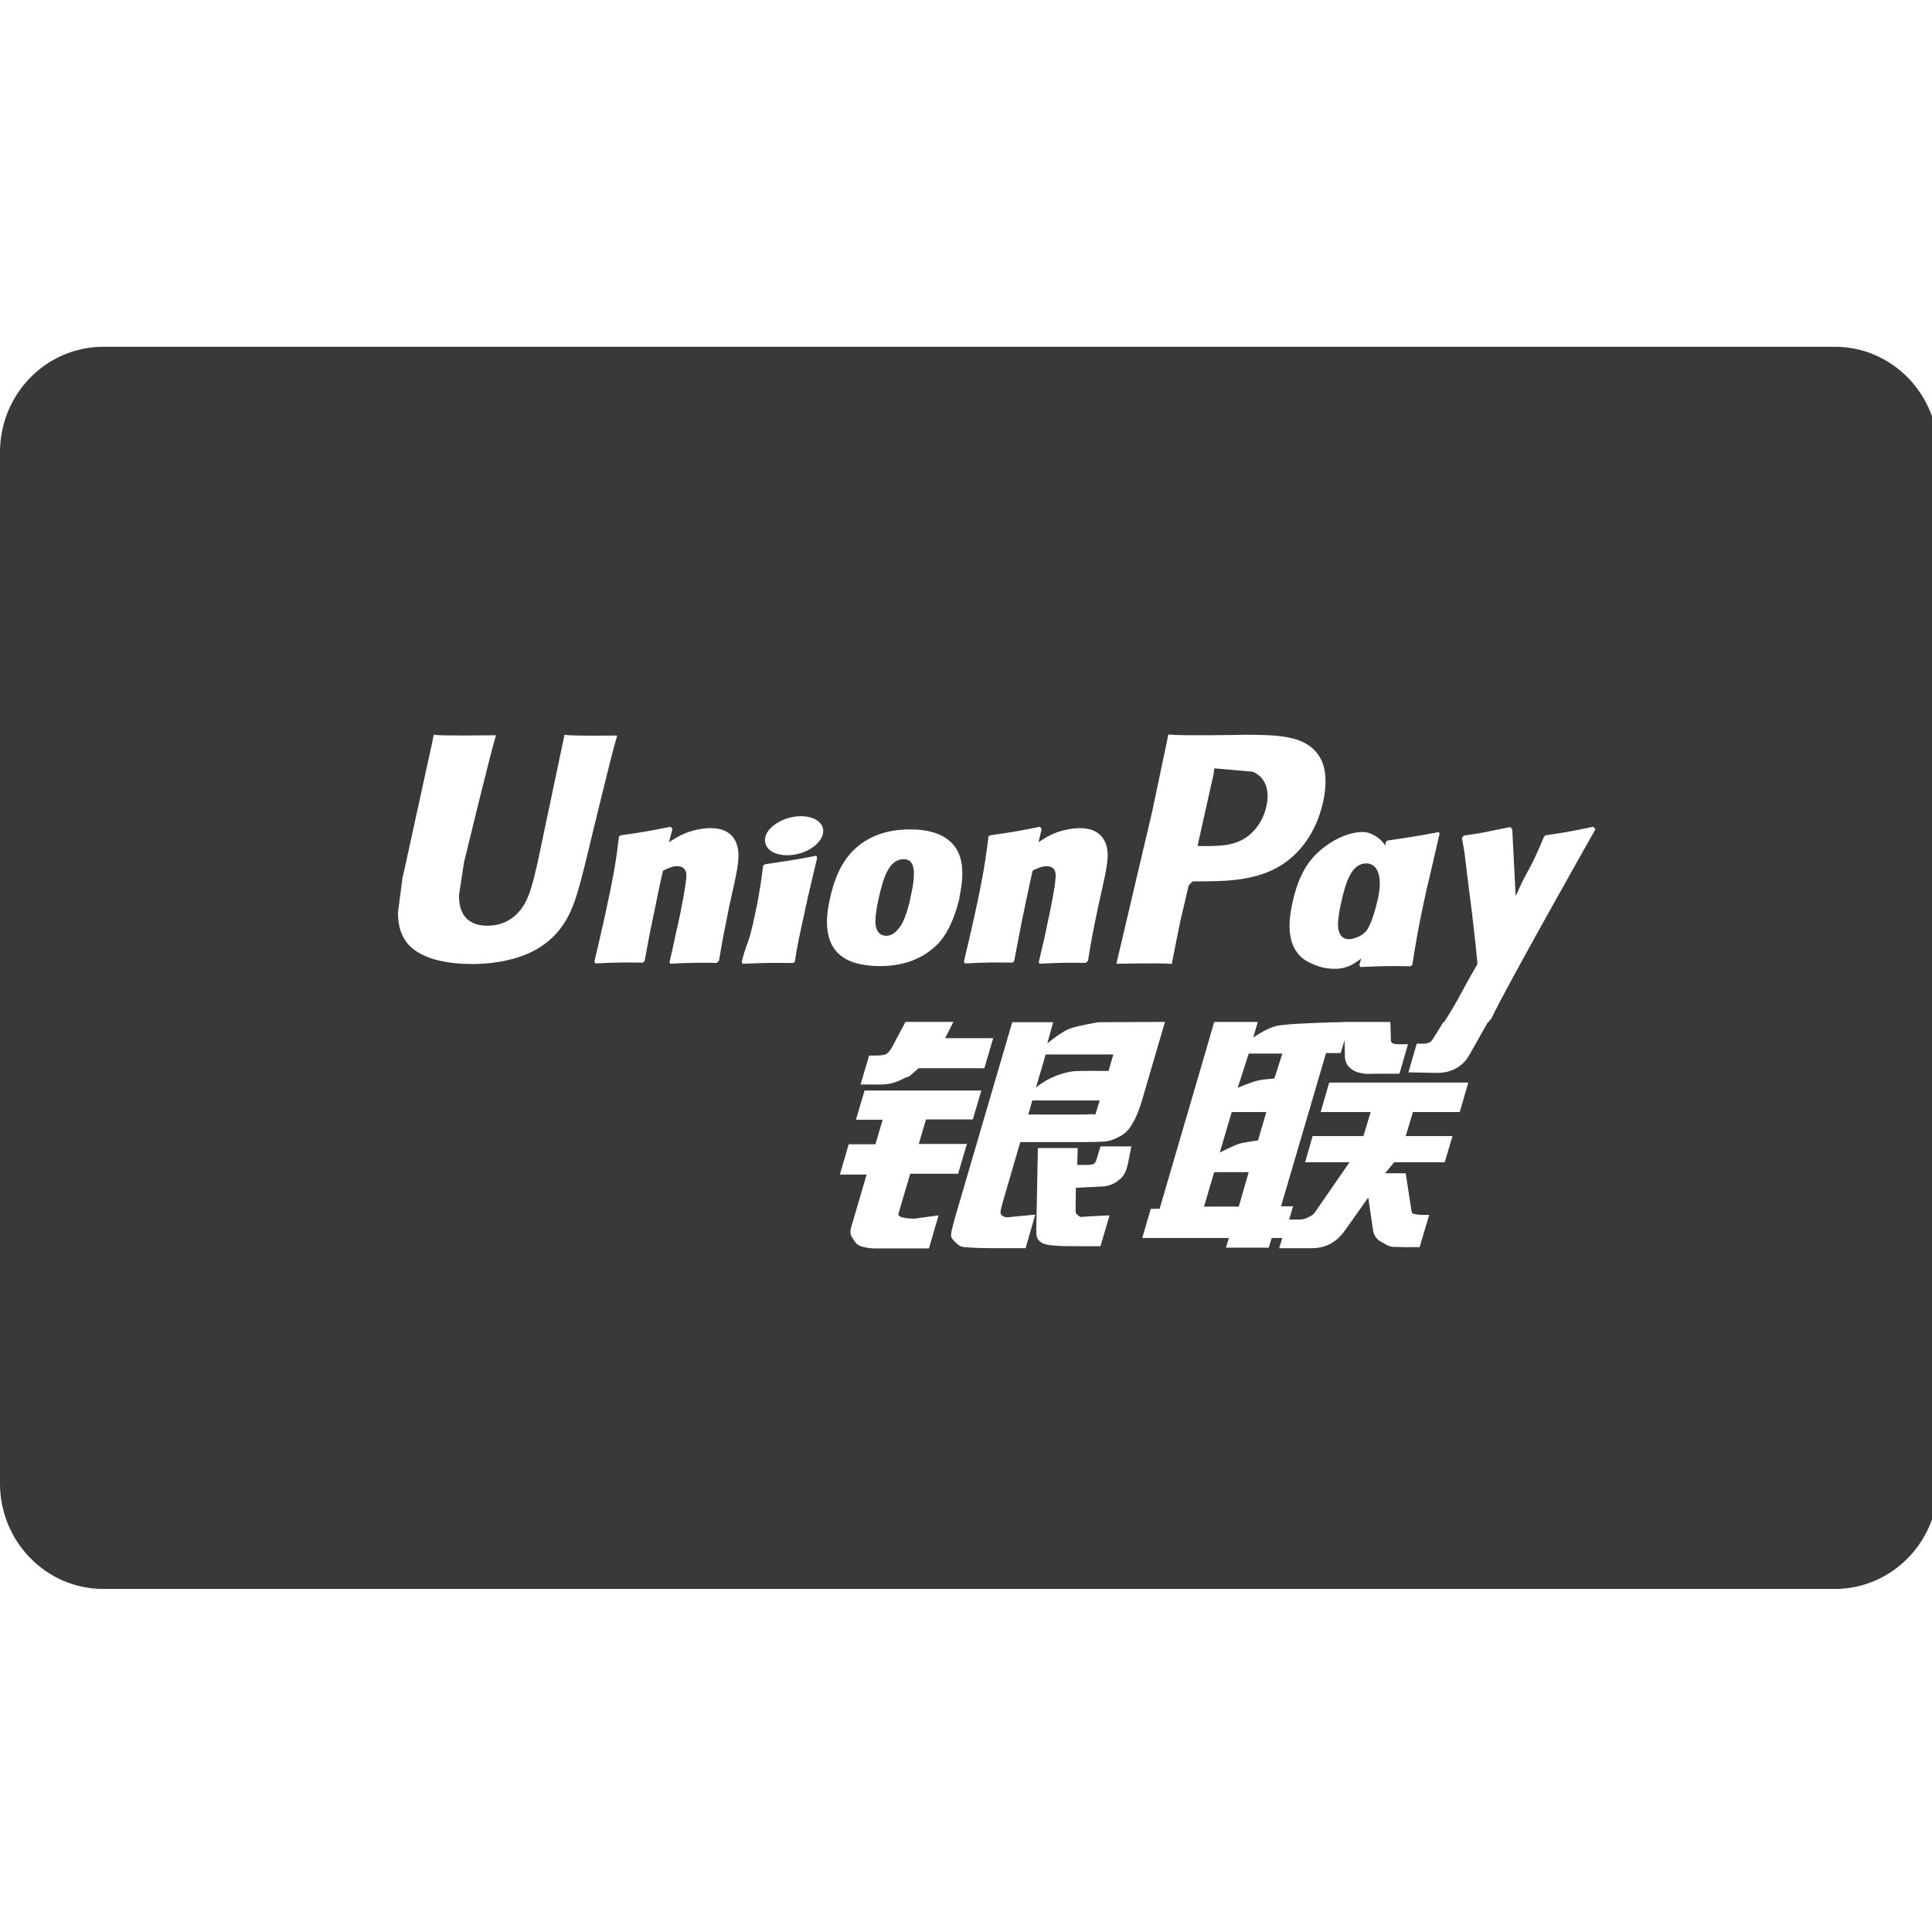
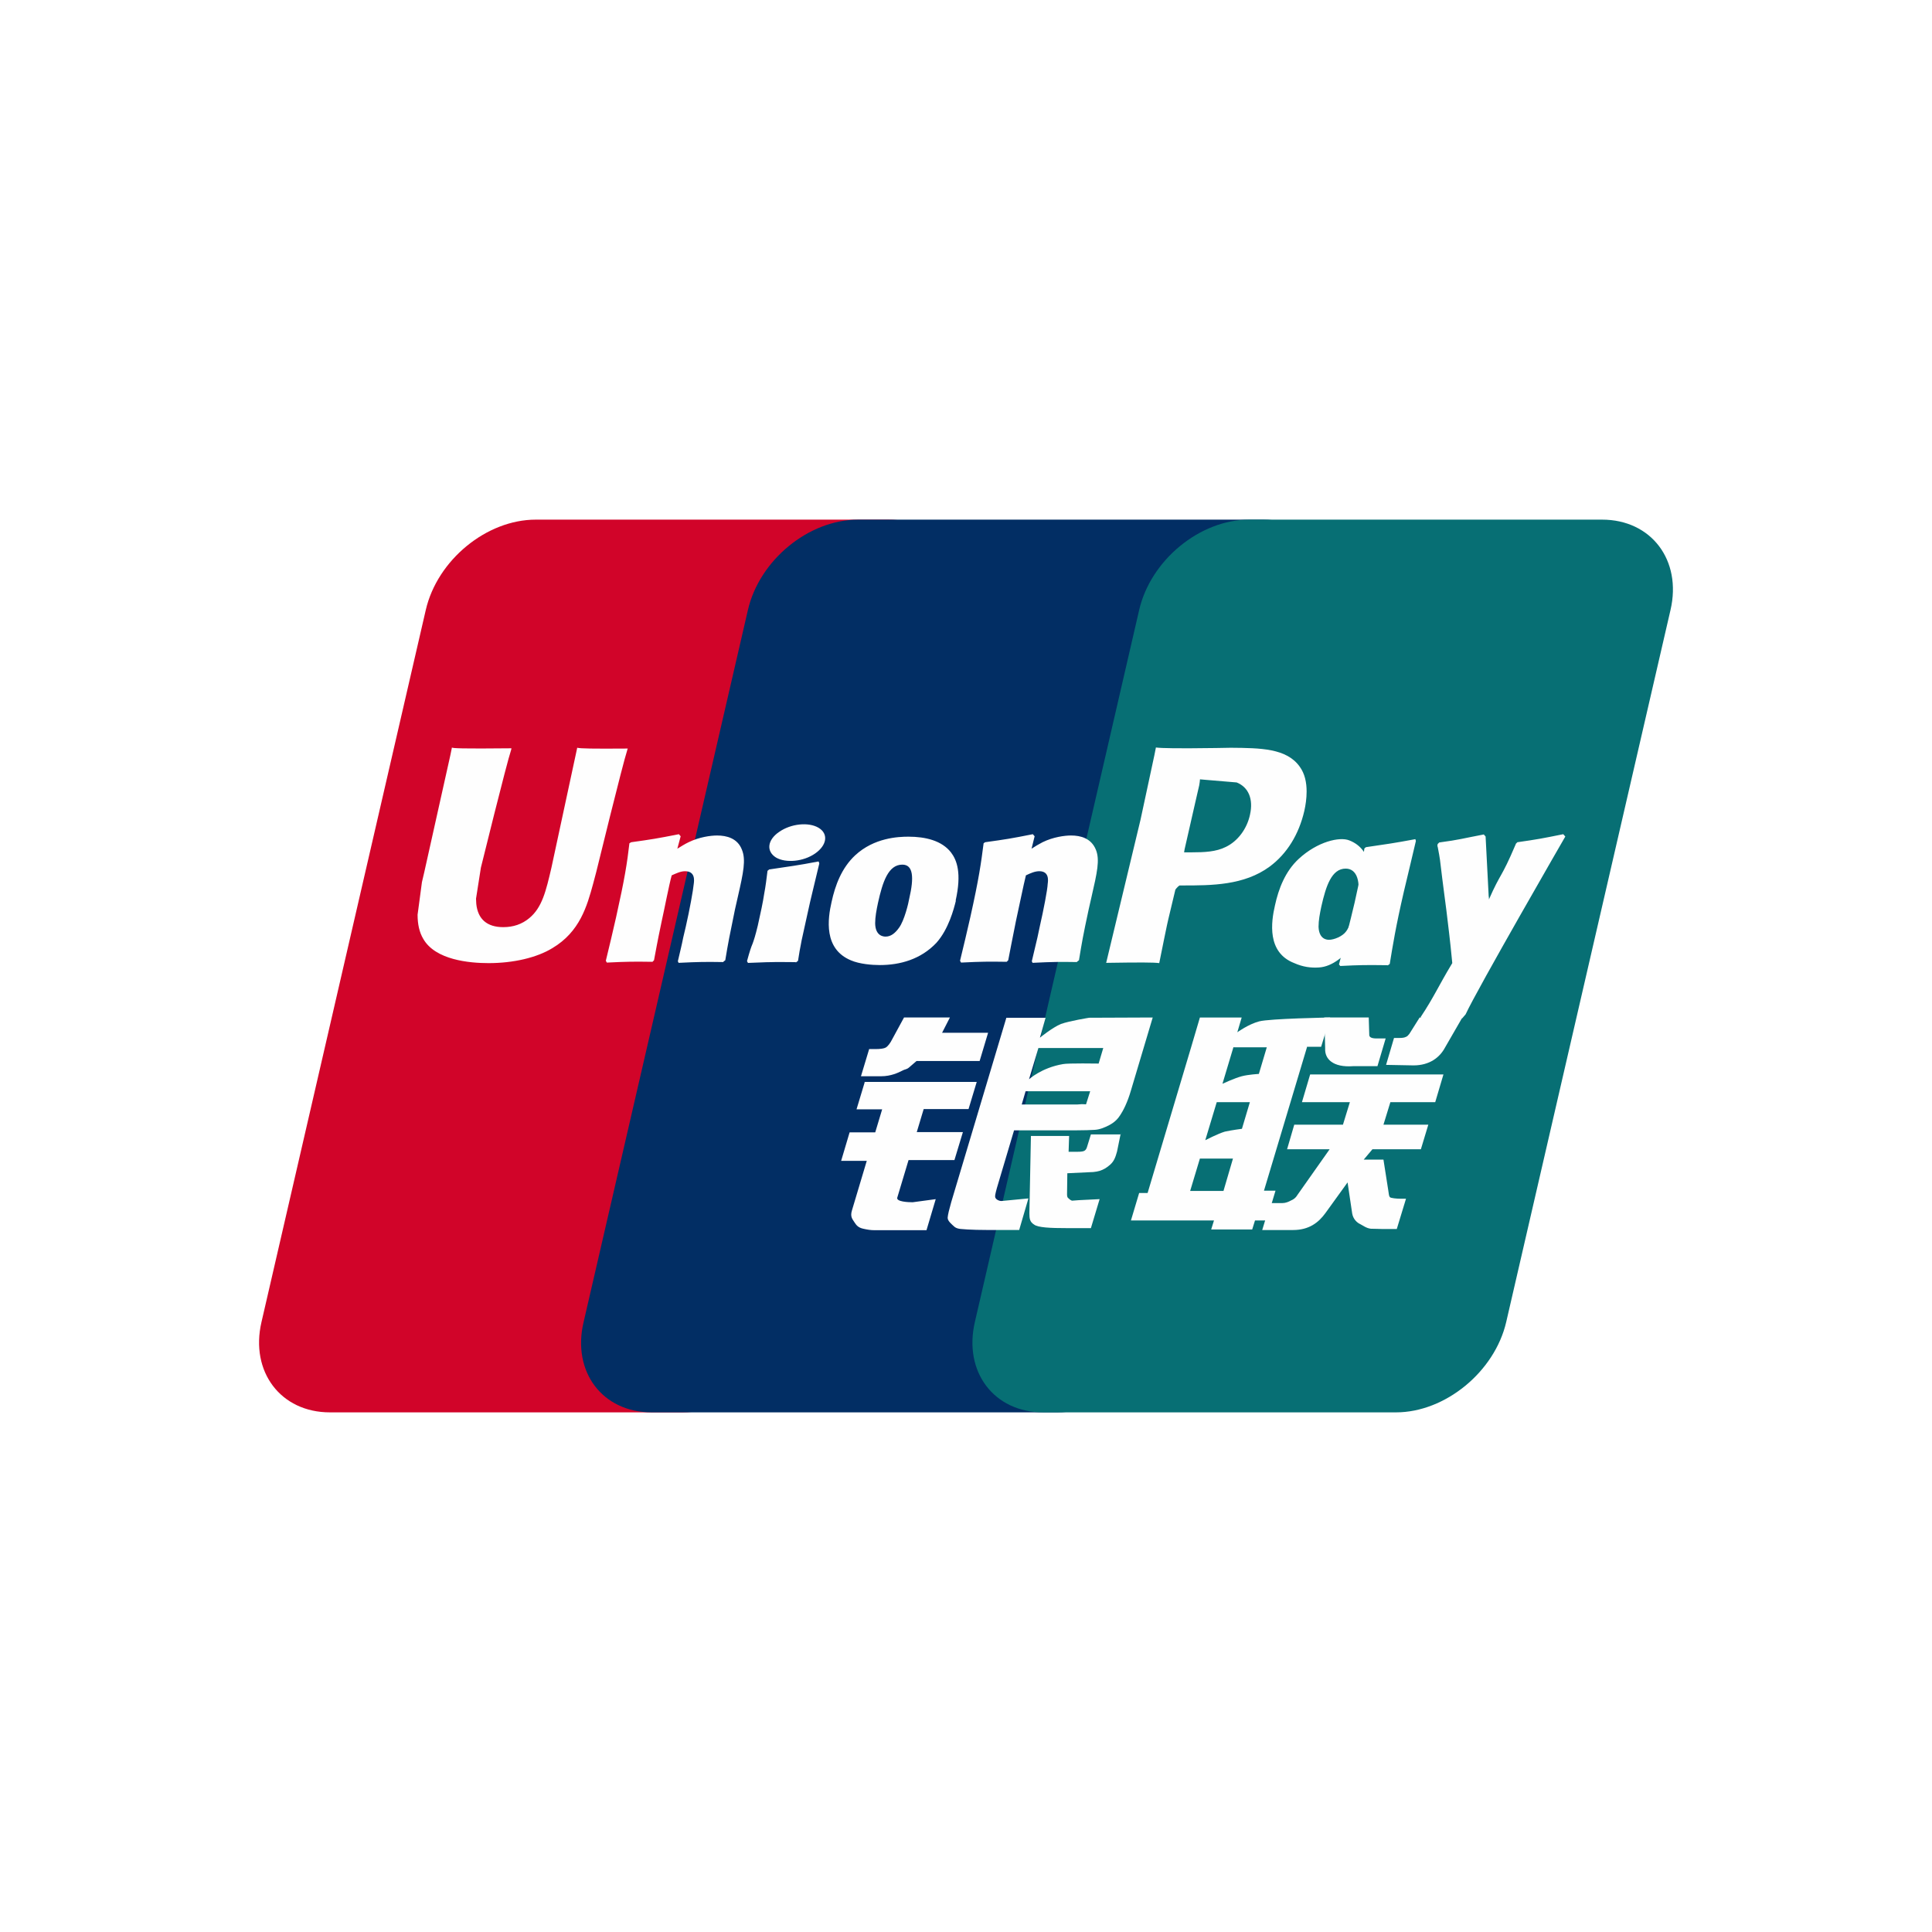
- <svg xmlns="http://www.w3.org/2000/svg" height="1em" width="1em" fill="currentColor" viewBox="0 -140 780 780" enable-background="new 0 0 780 500" version="1.1" xml:space="preserve">
-   <polygon points="486.1 347.13 500.13 347.13 504.13 333.22 490.2 333.22" fill="#393939" />
-   <path d="m497.32 308.85l-4.858 16.469s5.291-2.782 8.206-3.673c2.915-0.667 7.232-1.225 7.232-1.225l3.348-11.46h-14.034l0.106-0.111z" fill="#393939" />
-   <path d="m504.18 285.26l-4.481 13.907s5.003-2.153 7.816-2.838c2.813-0.687 6.983-0.882 6.983-0.882l3.23-10.09h-13.445l-0.103-0.097z" fill="#393939" />
-   <path d="m418.18 299.17s5.29-5.005 14.36-6.562c2.051-0.445 15.007-0.225 15.007-0.225l1.944-6.676h-27.316l-3.996 13.575 1e-3 -0.112z" fill="#393939" />
-   <path d="m443.87 304.29h-27.1l-1.619 5.675h23.537c2.807-0.334 3.347 0.111 3.562-0.111l1.728-5.563h-0.108v-1e-3z" fill="#393939" />
-   <path d="m367.78 221.44c-0.324 2.002-2.052 9.458-4.319 12.574-1.62 2.336-3.456 3.783-5.615 3.783-0.647 0-4.319 0-4.426-5.675 0-2.781 0.539-5.675 1.187-8.79 1.944-9.013 4.319-16.467 10.257-16.467 4.643-1e-3 4.966 5.562 2.916 14.575z" fill="#393939" />
-   <path d="m556.26 222.93c-0.432 1.891-2.16 9.457-4.427 12.573-1.513 2.225-5.183 3.672-7.233 3.672-0.647 0-4.211 0-4.427-5.562 0-2.783 0.539-5.675 1.187-8.791 1.944-8.79 4.32-16.245 10.258-16.245 4.643 0 6.693 5.452 4.643 14.465v-0.112h-1e-3z" fill="#393939" />
-   <path d="m511.29 185.45c-1.295 6.12-5.182 11.35-10.147 13.797-4.104 2.113-9.07 2.336-14.252 2.336h-3.348l0.216-1.335s6.155-27.594 6.155-27.483l0.215-1.447 0.108-1.112 2.482 0.223s12.74 1.112 12.957 1.112c4.967 2.004 7.127 7.122 5.614 13.909z" fill="#393939" />
-   <path d="m740.77 0h-699.05c-23.035 0-41.725 19.07-41.725 42.596v416.31c0 23.53 18.681 42.596 41.725 42.596h699.05c23.035 0 41.726-19.07 41.726-42.596v-416.31c0-23.53-18.682-42.596-41.726-42.596zm-187.64 196.45c2.846 1.131 4.789 2.873 6.162 4.934 0.062-0.48 0.125-0.967 0.188-1.464l0.648-0.556c8.961-1.337 11.443-1.67 20.837-3.45l0.216 0.778c-1.729 7.344-3.347 14.577-5.075 21.808-3.454 15.243-4.641 23.033-5.937 31.044l-0.864 0.667v-0.112c-9.07-0.111-11.66-0.111-19.976 0.334l-0.539-0.667 0.721-2.798c-2.86 2.338-5.933 3.923-9.23 4.112-3.347 0.223-6.692-0.223-10.364-1.891-11.553-4.562-9.718-17.692-8.097-24.813 1.51-7.121 4.318-14.575 9.933-19.916 7.988-7.565 17.382-9.68 21.377-8.01zm-87.945-8.889c0-0.111 5.83-27.705 5.83-27.705s0.432-2.113 0.647-3.338c2.59 0.333 9.068 0.445 25.265 0.223l6.262-0.112c12.632 0.112 23.537 0.223 29.043 8.123 2.16 3.004 2.915 6.787 2.915 10.682 0 3.003-0.432 5.896-0.971 8.344-2.268 10.014-7.234 18.359-14.575 23.923-10.798 8.123-24.509 8.123-36.71 8.123h-1.297c-0.863 0.555-1.726 1.78-1.726 1.78-0.108 0.445-2.916 12.462-2.916 12.462-0.108 0-3.346 16.355-3.887 19.137-2.483-0.334-8.206-0.334-22.35-0.112 0.65-2.781 14.47-61.53 14.47-61.53zm-71.706 41.939c3.671-16.801 4.535-23.254 5.613-31.822l0.647-0.445c8.64-1.224 10.798-1.558 20.082-3.449l0.757 0.89-1.296 5.341c1.513-1.001 3.132-2.003 4.644-2.782 4.427-2.226 9.285-2.893 11.982-2.893 4.104 0 8.531 1.225 10.474 6.12 1.728 4.339 0.541 9.68-1.835 20.251l-1.188 5.341c-2.482 11.794-2.807 13.908-4.104 21.919l-0.862 0.667 0.107 0.112c-7.449-0.112-10.041-0.112-18.786 0.333l-0.324-0.668c0.756-3.45 1.62-6.787 2.375-10.237l0.971-4.673c1.621-7.231 3.24-15.8 3.348-18.358 0.216-1.558 0.647-5.452-3.563-5.452-1.835 0-3.777 0.889-5.613 1.779-0.972 3.895-3.132 14.799-4.212 19.694-2.051 10.459-2.267 11.683-3.238 16.802l-0.647 0.667c-7.665-0.111-10.364-0.111-19.218 0.334l-0.432-0.779c1.512-6.229 2.914-12.461 4.318-18.692zm7.5 49.641l-3.563 12.127h-26.56l-2.915 2.561c-1.296 1.225-1.619 0.779-3.24 1.67-1.51 0.777-4.642 2.335-8.745 2.335h-8.529l3.454-11.682h2.592c2.16 0 3.672-0.224 4.427-0.668 0.864-0.557 1.836-1.78 2.807-3.783l4.858-9.124h19.327l-3.291 6.564h19.378zm-166.35-64.096c-2.592 9.68-5.614 20.695-17.167 27.705-6.586 4.116-16.411 6.454-26.884 6.454-8.098 0-22.458-1.335-27.532-10.459-1.62-2.783-2.375-6.231-2.375-10.348l1.834-14.021 0.973-4.227 11.014-50.406s0.539-2.781 0.648-3.226c0.216 0.333 3.993 0.557 25.048 0.333 0 0.111 0 0.334-0.107 0.667-1.943 5.897-12.741 50.627-12.741 50.627 0 0.11-2.051 13.352-2.051 13.352l0.109 2.226c0.647 6.564 4.534 10.013 11.336 10.013 4.21 0 7.882-1.223 11.013-3.894 5.398-4.562 7.018-11.684 9.286-21.586 0 0 10.365-49.068 10.904-51.738v0.112c1.511 0.334 5.938 0.445 21.27 0.334-0.109 0.111-0.109 0.333-0.216 0.667-1.943 6.008-13.064 52.406-13.064 52.406l-1.298 5.009zm60.939 5.666l-1.187 5.341c-2.376 11.794-2.807 13.908-4.104 21.919l-0.863 0.667 0.107 0.112h1e-3 -1e-3c-7.45-0.112-10.149-0.112-18.894 0.333l-0.325-0.668c0.756-3.45 1.619-6.787 2.267-10.237l1.08-4.673c1.619-7.231 3.131-15.8 3.347-18.358 0.216-1.558 0.647-5.452-3.672-5.452-1.835 0-3.67 0.889-5.613 1.779-1.081 3.895-3.132 14.799-4.212 19.694-2.16 10.459-2.267 11.683-3.239 16.802l-0.648 0.667c-7.666-0.111-10.364-0.111-19.218 0.334l-0.432-0.779c1.512-6.231 2.915-12.462 4.319-18.693 3.67-16.801 4.643-23.254 5.613-31.822l0.756-0.445c8.638-1.224 10.689-1.558 20.082-3.449l0.755 0.89-1.403 5.341c1.619-1.001 3.131-2.003 4.75-2.782 4.427-2.226 9.286-2.893 11.985-2.893 4.102 0 8.637 1.225 10.473 6.12 1.731 4.341 0.65 9.681-1.724 20.252zm31.723-3.309c-0.864 3.672-1.728 7.343-2.483 11.016-1.621 7.789-2.376 10.682-2.699 12.795-0.432 2.003-0.541 3.005-1.189 7.01l-0.432 0.333-0.432 0.334-0.216-0.112c-4.534 0-7.449-0.111-10.255 0-2.808 0-5.507 0.223-9.718 0.334l-0.216-0.334-0.216-0.445c1.188-4.451 1.728-6.008 2.375-7.566 0.54-1.558 1.079-3.115 2.16-7.677 1.294-5.898 2.159-10.015 2.698-13.687 0.648-3.45 0.972-6.453 1.404-9.903l0.323-0.222 0.324-0.334c4.536-0.668 7.343-1.113 10.258-1.558 2.916-0.445 5.938-1.001 10.581-1.891l0.216 0.445 0.107 0.445-2.59 11.017zm0.88-15.357c-4.966 3.561-12.416 4.229-16.518 1.78-4.211-2.67-3.672-7.565 1.295-11.015 4.967-3.56 12.417-4.34 16.627-1.78 4.211 2.558 3.562 7.454-1.404 11.015zm6.887 20.844c1.512-7.121 4.211-14.577 9.933-20.028 7.99-7.566 18.138-8.011 22.458-8.011 7.125 0 14.035 1.668 17.922 6.787 2.483 3.337 4.534 8.901 1.944 20.696h0.106c-0.864 3.672-3.131 12.351-8.205 18.137-6.586 7.121-15.332 9.568-23.861 9.568-3.347 0-8.53-0.444-12.092-2.001-11.661-4.898-9.825-17.916-8.205-25.148zm39.977 141.13h-21.81c-1.726 0-3.022-0.223-4.966-0.668-1.836-0.444-2.699-1.335-3.454-2.559-0.757-1.335-2.053-2.338-1.189-5.23l6.262-21.362h-10.796l3.563-12.239h10.796l2.915-9.902h-10.795l3.456-11.685-0.216-0.11h47.396l-3.456 11.684h-18.894l-2.914 9.901h19.434l-3.563 12.018h-19.327l-4.75 16.134c-0.539 1.78 4.643 2.003 6.478 2.003l9.717-1.336-3.887 13.351zm80.264-33.83c-0.646 2.337-1.187 4.118-2.915 5.675-1.835 1.559-3.886 3.227-8.852 3.227l-9.178 0.445-0.108 8.457c-0.107 2.335 0.541 2.112 0.863 2.558 0.433 0.445 0.756 0.558 1.188 0.78l2.915-0.224 8.747-0.444-3.672 12.462h-10.041c-7.018 0-12.309-0.224-13.929-1.558-1.727-1.113-1.942-2.448-1.942-4.896l0.646-33.157h16.088l-0.216 6.787h3.886c1.297 0 2.27-0.111 2.809-0.445 0.539-0.333 0.864-0.89 1.08-1.669l1.619-5.34h12.479l0.045-0.223 0.109 0.223h-0.154l-1.467 7.342zm1.42-15.773c-0.97 1.558-2.159 3.004-4.533 4.339-2.268 1.225-4.32 2.003-6.263 2.115-1.728 0.11-4.535 0.223-8.206 0.223h-25.804l-7.234 24.812c-0.646 2.447-0.971 3.67-0.539 4.338 0.323 0.558 1.295 1.225 2.483 1.225l11.336-1.112-3.887 13.574h-12.739c-4.104 0-7.019-0.111-9.07-0.224-1.943-0.221-3.996 0-5.399-1.111-1.187-1.112-3.022-2.559-2.915-4.006 0.109-1.335 0.648-3.561 1.513-6.676l23.212-79.223h16.52l-2.375 8.568s5.182-4.339 8.853-5.898c3.671-1.335 11.876-2.67 11.876-2.67l26.776-0.11-9.177 31.377c-1.512 5.34-3.348 8.79-4.428 10.459zm132.61-5.441h-18.894l-2.915 9.681h18.894l-3.132 10.569h-20.405l-3.67 4.45h8.313l2.051 13.353c0.216 1.335 0.216 2.225 0.646 2.782 0.434 0.445 2.917 0.668 4.319 0.668h2.483l-3.886 13.018h-6.371c-0.971 0-2.483-0.111-4.534-0.111-1.944-0.224-3.238-1.336-4.534-2.003-1.188-0.557-2.915-2.003-3.347-4.562l-1.944-13.353-9.285 13.13c-2.916 4.116-6.909 7.344-13.712 7.344h-12.955l1.231-4.129h-4.271l-1.188 3.895h-17.276l1.189-3.895h-34.982l3.454-11.792h3.562l18.356-62.756 3.67-12.685h17.6l-1.836 6.342s4.642-3.448 9.178-4.674c3.581-0.989 20.946-1.468 27.444-1.618l-0.049-0.05h18.786l0.216 7.232c-0.106 1.224 0.864 1.78 3.131 1.78h3.779l-3.454 11.906h-10.149c-8.745 0.668-12.093-3.227-11.877-7.566l-0.146-5.95-1.553 5.171h-6.046l0.107 0.111-18.139 61.753h4.859l-1.581 5.351h4.405c1.403 0 2.699-0.555 3.67-1.112 0.972-0.445 1.836-0.89 2.699-2.335l13.604-19.695h-17.924l3.023-10.569h20.514l2.915-9.681h-20.188l3.453-11.906h56.145l-3.453 11.906zm12.79-37.747l-1.404 1.67h-0.148l-7.115 12.589c-2.269 4.339-6.587 7.677-13.281 7.677l-11.553-0.223 3.348-11.571h2.267c1.188 0 2.051-0.111 2.699-0.445 0.648-0.223 0.973-0.668 1.512-1.335l4.319-7.01h0.549l-0.086-0.239c5.83-9.011 7.232-12.904 13.28-23.142-1.079-11.461-1.62-15.132-2.483-22.698-0.54-4.451-1.188-9.013-1.728-13.576-1.08-9.235-0.863-7.9-1.943-13.796l-0.109-0.112c0-0.333 0-0.667 0.109-1.001l0.646-0.668c8.855-1.224 9.069-1.558 18.787-3.449l0.755 0.89 1.297 25.592c0.108 0.557 0.108 0.89 0.108 1.447 5.073-11.794 4.966-8.568 11.229-23.588v0.111c0-0.223 0.107-0.333 0.107-0.445l0.647-0.668c8.422-1.224 10.149-1.558 19.327-3.449l0.755 0.89 0.109 0.11c0-1e-3 -37.142 65.647-42 76.439z" fill="#393939" />
+ <svg xmlns="http://www.w3.org/2000/svg" width="1em" height="1em" viewBox="0 -140 780 780" enable-background="new 0 0 780 500" version="1.1" xml:space="preserve">
+   <path d="m216.4 69.791h142.39c19.87 0 32.287 16.406 27.63 36.47l-66.333 287.48c-4.656 20.063-24.629 36.47-44.498 36.47h-142.39c-19.87 0-32.287-16.406-27.63-36.47l66.331-287.48c4.657-20.168 24.526-36.47 44.395-36.47h0.104z" fill="#D10429" />
+   <path d="m346.34 69.791h163.82c19.867 0 10.865 16.406 6.209 36.47l-66.334 287.48c-4.658 20.063-3.209 36.47-23.078 36.47h-163.81c-19.972 0-32.287-16.406-27.527-36.47l66.334-287.48c4.656-20.168 24.524-36.47 44.498-36.47h-0.104z" fill="#022E64" />
+   <path d="m504.41 69.791h142.39c19.869 0 32.287 16.406 27.631 36.47l-66.334 287.48c-4.656 20.063-24.629 36.47-44.498 36.47h-142.39c-19.973 0-32.288-16.406-27.631-36.47l66.334-287.48c4.656-20.168 24.525-36.47 44.393-36.47h0.105z" fill="#076F74" />
+   <path d="m480.5 340.81h13.453l3.828-13.063h-13.35l-3.931 13.063zm10.762-35.95l-4.658 15.467s5.072-2.613 7.865-3.449c2.795-0.627 6.934-1.15 6.934-1.15l3.207-10.763h-13.451l0.103-0.105zm6.726-22.153l-4.449 14.839s4.967-2.3 7.76-3.029c2.795-0.732 6.934-0.941 6.934-0.941l3.207-10.764h-13.348l-0.104-0.105zm29.7 0l-17.385 57.997h4.656l-3.621 12.018h-4.658l-1.137 3.657h-16.559l1.139-3.657h-33.529l3.311-11.076h3.416l17.594-58.938 3.518-11.913h16.867l-1.76 5.956s4.449-3.239 8.797-4.39c4.244-1.148 28.666-1.566 28.666-1.566l-3.623 11.809h-5.795l0.103 0.103z" fill="#FEFEFE" />
+   <path d="m534.59 270.79h18.006l0.207 6.792c-0.102 1.149 0.828 1.672 3.002 1.672h3.621l-3.311 11.183h-9.729c-8.381 0.627-11.59-3.03-11.383-7.106l-0.311-12.437-0.102-0.104zm2.217 53.2h-17.178l2.896-9.927h19.662l2.793-9.092h-19.35l3.311-11.182h53.812l-3.312 11.182h-18.109l-2.793 9.092h18.109l-3.002 9.927h-19.559l-3.518 4.18h7.969l1.965 12.54c0.207 1.254 0.207 2.09 0.621 2.613 0.414 0.418 2.795 0.627 4.139 0.627h2.381l-3.725 12.227h-6.107c-0.93 0-2.379-0.104-4.346-0.104-1.863-0.21-3.104-1.255-4.346-1.882-1.139-0.522-2.793-1.881-3.207-4.284l-1.863-12.54-8.9 12.331c-2.795 3.866-6.621 6.897-13.143 6.897h-12.417l3.311-10.869h4.762c1.346 0 2.588-0.521 3.52-1.045 0.93-0.418 1.758-0.836 2.586-2.193l13.038-18.498zm-187.9-27.2h45.429l-3.312 10.973h-18.11l-2.793 9.299h18.627l-3.415 11.287h-18.524l-4.553 15.152c-0.517 1.672 4.45 1.881 6.209 1.881l9.313-1.254-3.726 12.54h-20.904c-1.654 0-2.896-0.209-4.76-0.627-1.76-0.418-2.587-1.254-3.311-2.403-0.726-1.254-1.968-2.195-1.14-4.912l6.002-20.063h-10.347l3.415-11.495h10.348l2.794-9.3h-10.347l3.312-10.974-0.207-0.104zm31.387-19.835h18.626l-3.414 11.39h-25.458l-2.794 2.404c-1.242 1.15-1.552 0.732-3.105 1.568-1.447 0.73-4.449 2.193-8.382 2.193h-8.175l3.311-10.972h2.484c2.07 0 3.52-0.21 4.243-0.627 0.828-0.522 1.76-1.672 2.69-3.554l4.656-8.568h18.526l-3.208 6.27v-0.104zm35.106 18.81s5.07-4.701 13.764-6.164c1.967-0.418 14.385-0.211 14.385-0.211l1.863-6.27h-26.182l-3.83 12.75v-0.105zm24.629 4.807h-25.975l-1.551 5.329h22.559c2.691-0.313 3.209 0.104 3.416-0.104l1.654-5.225h-0.103zm-33.734-29.678h15.832l-2.275 8.047s4.967-4.075 8.484-5.539c3.52-1.254 11.383-2.508 11.383-2.508l25.664-0.104-8.795 29.469c-1.449 5.016-3.209 8.256-4.244 9.823-0.93 1.463-2.07 2.821-4.346 4.075-2.172 1.15-4.141 1.881-6.002 1.986-1.656 0.104-4.346 0.209-7.865 0.209h-24.732l-6.934 23.303c-0.619 2.299-0.93 3.447-0.516 4.074 0.309 0.523 1.24 1.15 2.379 1.15l10.865-1.045-3.725 12.749h-12.211c-3.932 0-6.727-0.104-8.693-0.21-1.862-0.208-3.83 0-5.174-1.044-1.138-1.045-2.896-2.403-2.794-3.763 0.104-1.254 0.621-3.344 1.45-6.27l22.249-74.402z" fill="#FEFEFE" />
+   <path d="m452.43 317.79l-1.449 7.105c-0.619 2.194-1.137 3.867-2.793 5.33-1.76 1.463-3.725 3.03-8.484 3.03l-8.797 0.418-0.104 7.942c-0.104 2.193 0.518 1.984 0.828 2.402 0.414 0.418 0.723 0.523 1.137 0.732l2.795-0.21 8.383-0.417-3.52 11.704h-9.623c-6.727 0-11.797-0.21-13.35-1.463-1.656-1.046-1.863-2.3-1.863-4.599l0.621-31.141h15.42l-0.207 6.374h3.725c1.242 0 2.174-0.104 2.691-0.418 0.516-0.313 0.828-0.836 1.035-1.567l1.551-5.016h12.109l-0.105-0.206zm-219.37-156c-0.517 2.508-10.451 48.592-10.451 48.592-2.174 9.3-3.726 15.989-8.9 20.273-3.001 2.508-6.52 3.657-10.555 3.657-6.52 0-10.245-3.239-10.866-9.404l-0.104-2.09s1.966-12.436 1.966-12.54c0 0 10.349-42.009 12.212-47.548 0.103-0.313 0.103-0.522 0.103-0.627-20.18 0.21-23.801 0-24.008-0.313-0.104 0.418-0.621 3.03-0.621 3.03l-10.556 47.34-0.932 3.97-1.758 13.168c0 3.866 0.724 7.105 2.277 9.718 4.863 8.569 18.627 9.823 26.388 9.823 10.038 0 19.455-2.195 25.767-6.061 11.073-6.584 13.97-16.929 16.454-26.02l1.242-4.703s10.659-43.576 12.522-49.219c0.103-0.314 0.103-0.523 0.207-0.627-14.695 0.104-18.938 0-20.387-0.314v-0.105zm59.029 86.623c-7.141-0.105-9.728-0.105-18.11 0.313l-0.311-0.627c0.724-3.24 1.552-6.374 2.173-9.614l1.035-4.389c1.552-6.792 3.001-14.839 3.208-17.242 0.207-1.463 0.62-5.12-3.519-5.12-1.759 0-3.518 0.835-5.38 1.671-1.036 3.658-3.002 13.899-4.037 18.497-2.07 9.823-2.173 10.972-3.104 15.78l-0.621 0.626c-7.347-0.104-9.934-0.104-18.42 0.314l-0.414-0.732c1.449-5.852 2.794-11.704 4.14-17.556 3.518-15.78 4.45-21.84 5.38-29.887l0.725-0.418c8.279-1.149 10.245-1.463 19.248-3.239l0.724 0.836-1.345 5.016c1.552-0.94 3.001-1.881 4.553-2.613 4.243-2.09 8.9-2.717 11.487-2.717 3.932 0 8.279 1.15 10.038 5.748 1.656 4.075 0.62 9.091-1.656 19.019l-1.138 5.016c-2.277 11.077-2.69 13.062-3.933 20.586l-0.827 0.627 0.104 0.105zm29.058 0.027c-4.346 0-7.14-0.104-9.83 0-2.691 0-5.278 0.21-9.314 0.314l-0.207-0.314-0.207-0.418c1.138-4.18 1.656-5.643 2.277-7.106 0.517-1.463 1.034-2.926 2.07-7.21 1.241-5.539 2.069-9.405 2.586-12.854 0.621-3.24 0.932-6.06 1.346-9.3l0.31-0.209 0.31-0.313c4.347-0.627 7.038-1.045 9.832-1.463s5.691-0.94 10.141-1.776l0.207 0.418 0.103 0.418-2.482 10.345c-0.828 3.449-1.656 6.897-2.38 10.346-1.554 7.315-2.277 10.032-2.587 12.017-0.414 1.881-0.519 2.822-1.14 6.584l-0.414 0.313-0.414 0.314-0.207-0.106zm45.941-25.675c-0.31 1.881-1.966 8.883-4.139 11.809-1.553 2.194-3.312 3.553-5.382 3.553-0.62 0-4.14 0-4.242-5.33 0-2.612 0.517-5.33 1.138-8.255 1.863-8.465 4.14-15.466 9.831-15.466 4.451 0 4.76 5.225 2.794 13.689zm18.731 0.836c2.483-11.077 0.518-16.302-1.862-19.437-3.726-4.807-10.348-6.374-17.178-6.374-4.141 0-13.867 0.418-21.525 7.524-5.484 5.12-8.071 12.122-9.52 18.81-1.554 6.792-3.312 19.019 7.864 23.617 3.414 1.463 8.382 1.88 11.59 1.88 8.176 0 16.558-2.298 22.87-8.986 4.863-5.434 7.036-13.585 7.864-17.034h-0.103zm174.43 26.08c-8.693-0.104-11.176-0.104-19.145 0.314l-0.518-0.627c2.174-8.256 4.346-16.616 6.312-24.976 2.484-10.868 3.105-15.466 3.934-21.84l0.619-0.522c8.59-1.254 10.971-1.567 19.973-3.239l0.207 0.731c-1.656 6.897-3.207 13.69-4.863 20.482-3.311 14.317-4.451 21.632-5.691 29.156l-0.828 0.627v-0.106z" fill="#FEFEFE" />
+   <path d="m547.75 224.16c-0.414 1.776-2.07 8.882-4.242 11.808-1.449 2.09-4.967 3.449-6.934 3.449-0.621 0-4.035 0-4.242-5.225 0-2.613 0.516-5.33 1.137-8.256 1.863-8.255 4.141-15.257 9.832-15.257 4.449 0 6.416 5.12 4.449 13.585v-0.104zm17.076 0.836c2.482-11.077-7.658-0.94-9.211-4.598-2.484-5.748-0.932-17.243-10.865-21.109-3.83-1.568-12.832 0.418-20.49 7.524-5.381 5.016-8.072 12.017-9.52 18.705-1.555 6.688-3.312 19.02 7.76 23.304 3.52 1.567 6.727 1.985 9.934 1.776 11.178-0.627 19.662-17.661 25.977-24.349 4.86-5.329 5.689 1.986 6.415-1.253zm-129.94 23.413c-7.141-0.105-9.625-0.105-18.006 0.313l-0.311-0.627c0.725-3.24 1.553-6.374 2.275-9.614l0.932-4.389c1.553-6.792 3.105-14.839 3.207-17.242 0.207-1.463 0.621-5.12-3.414-5.12-1.76 0-3.621 0.835-5.381 1.671-0.932 3.658-3.002 13.899-4.037 18.497-1.965 9.823-2.172 10.972-3.104 15.78l-0.621 0.626c-7.346-0.104-9.934-0.104-18.419 0.314l-0.414-0.732c1.449-5.852 2.794-11.704 4.14-17.556 3.518-15.78 4.346-21.84 5.379-29.887l0.621-0.418c8.281-1.149 10.35-1.463 19.248-3.239l0.727 0.836-1.242 5.016c1.449-0.94 3-1.881 4.449-2.613 4.244-2.09 8.9-2.717 11.486-2.717 3.934 0 8.176 1.15 10.037 5.748 1.656 4.075 0.52 9.091-1.758 19.019l-1.139 5.016c-2.379 11.077-2.689 13.062-3.934 20.586l-0.826 0.627 0.105 0.105zm62-86.519l-6.002 0.105c-15.523 0.209-21.732 0.104-24.215-0.209-0.207 1.15-0.621 3.135-0.621 3.135s-5.588 25.916-5.588 26.02c0 0-13.246 55.176-13.867 57.788 13.557-0.209 19.041-0.209 21.422 0.105 0.518-2.613 3.621-17.974 3.725-17.974 0 0 2.691-11.286 2.795-11.704 0 0 0.826-1.15 1.654-1.672h1.242c11.695 0 24.836 0 35.186-7.628 7.037-5.225 11.797-13.063 13.971-22.468 0.516-2.299 0.93-5.016 0.93-7.837 0-3.658-0.723-7.21-2.793-10.032-5.279-7.42-15.732-7.524-27.839-7.629zm7.762 27.066c-1.242 5.747-4.967 10.659-9.727 12.958-3.934 1.985-8.693 2.194-13.66 2.194h-3.209l0.207-1.254s5.9-25.916 5.9-25.811l0.205-1.359 0.104-1.045 2.381 0.21s12.211 1.044 12.418 1.044c4.759 1.881 6.83 6.688 5.381 13.063zm127.21 8.666l-0.725-0.836c-8.795 1.776-10.451 2.09-18.523 3.24l-0.621 0.626c0 0.105-0.104 0.21-0.104 0.418v-0.104c-6.002 14.107-5.898 11.077-10.762 22.154 0-0.523 0-0.836-0.104-1.359l-1.242-24.035-0.725-0.836c-9.314 1.777-9.52 2.09-18.006 3.24l-0.621 0.627c-0.104 0.313-0.104 0.627-0.104 0.94l0.104 0.105c1.035 5.538 0.828 4.284 1.863 12.958 0.518 4.284 1.139 8.569 1.654 12.749 0.828 7.106 1.348 10.554 2.381 21.318-5.795 9.613-7.141 13.271-12.729 21.734l0.311 0.836c8.383-0.312 10.244-0.312 16.453-0.312l1.348-1.568c4.654-10.135 40.254-71.79 40.254-71.79l-0.102-0.105zm-302.72 6.922c4.76-3.344 5.38-7.942 1.345-10.345-4.036-2.404-11.176-1.672-15.937 1.672-4.76 3.24-5.277 7.837-1.241 10.345 3.932 2.3 11.073 1.672 15.833-1.672z" fill="#FEFEFE" />
+   <path d="m590.33 270.9l-6.936 12.019c-2.172 4.075-6.311 7.21-12.727 7.21l-11.074-0.209 3.209-10.868h2.172c1.139 0 1.967-0.104 2.588-0.418 0.621-0.209 0.932-0.627 1.449-1.254l4.139-6.583h17.281l-0.101 0.103z" fill="#FEFEFE" />
</svg>
